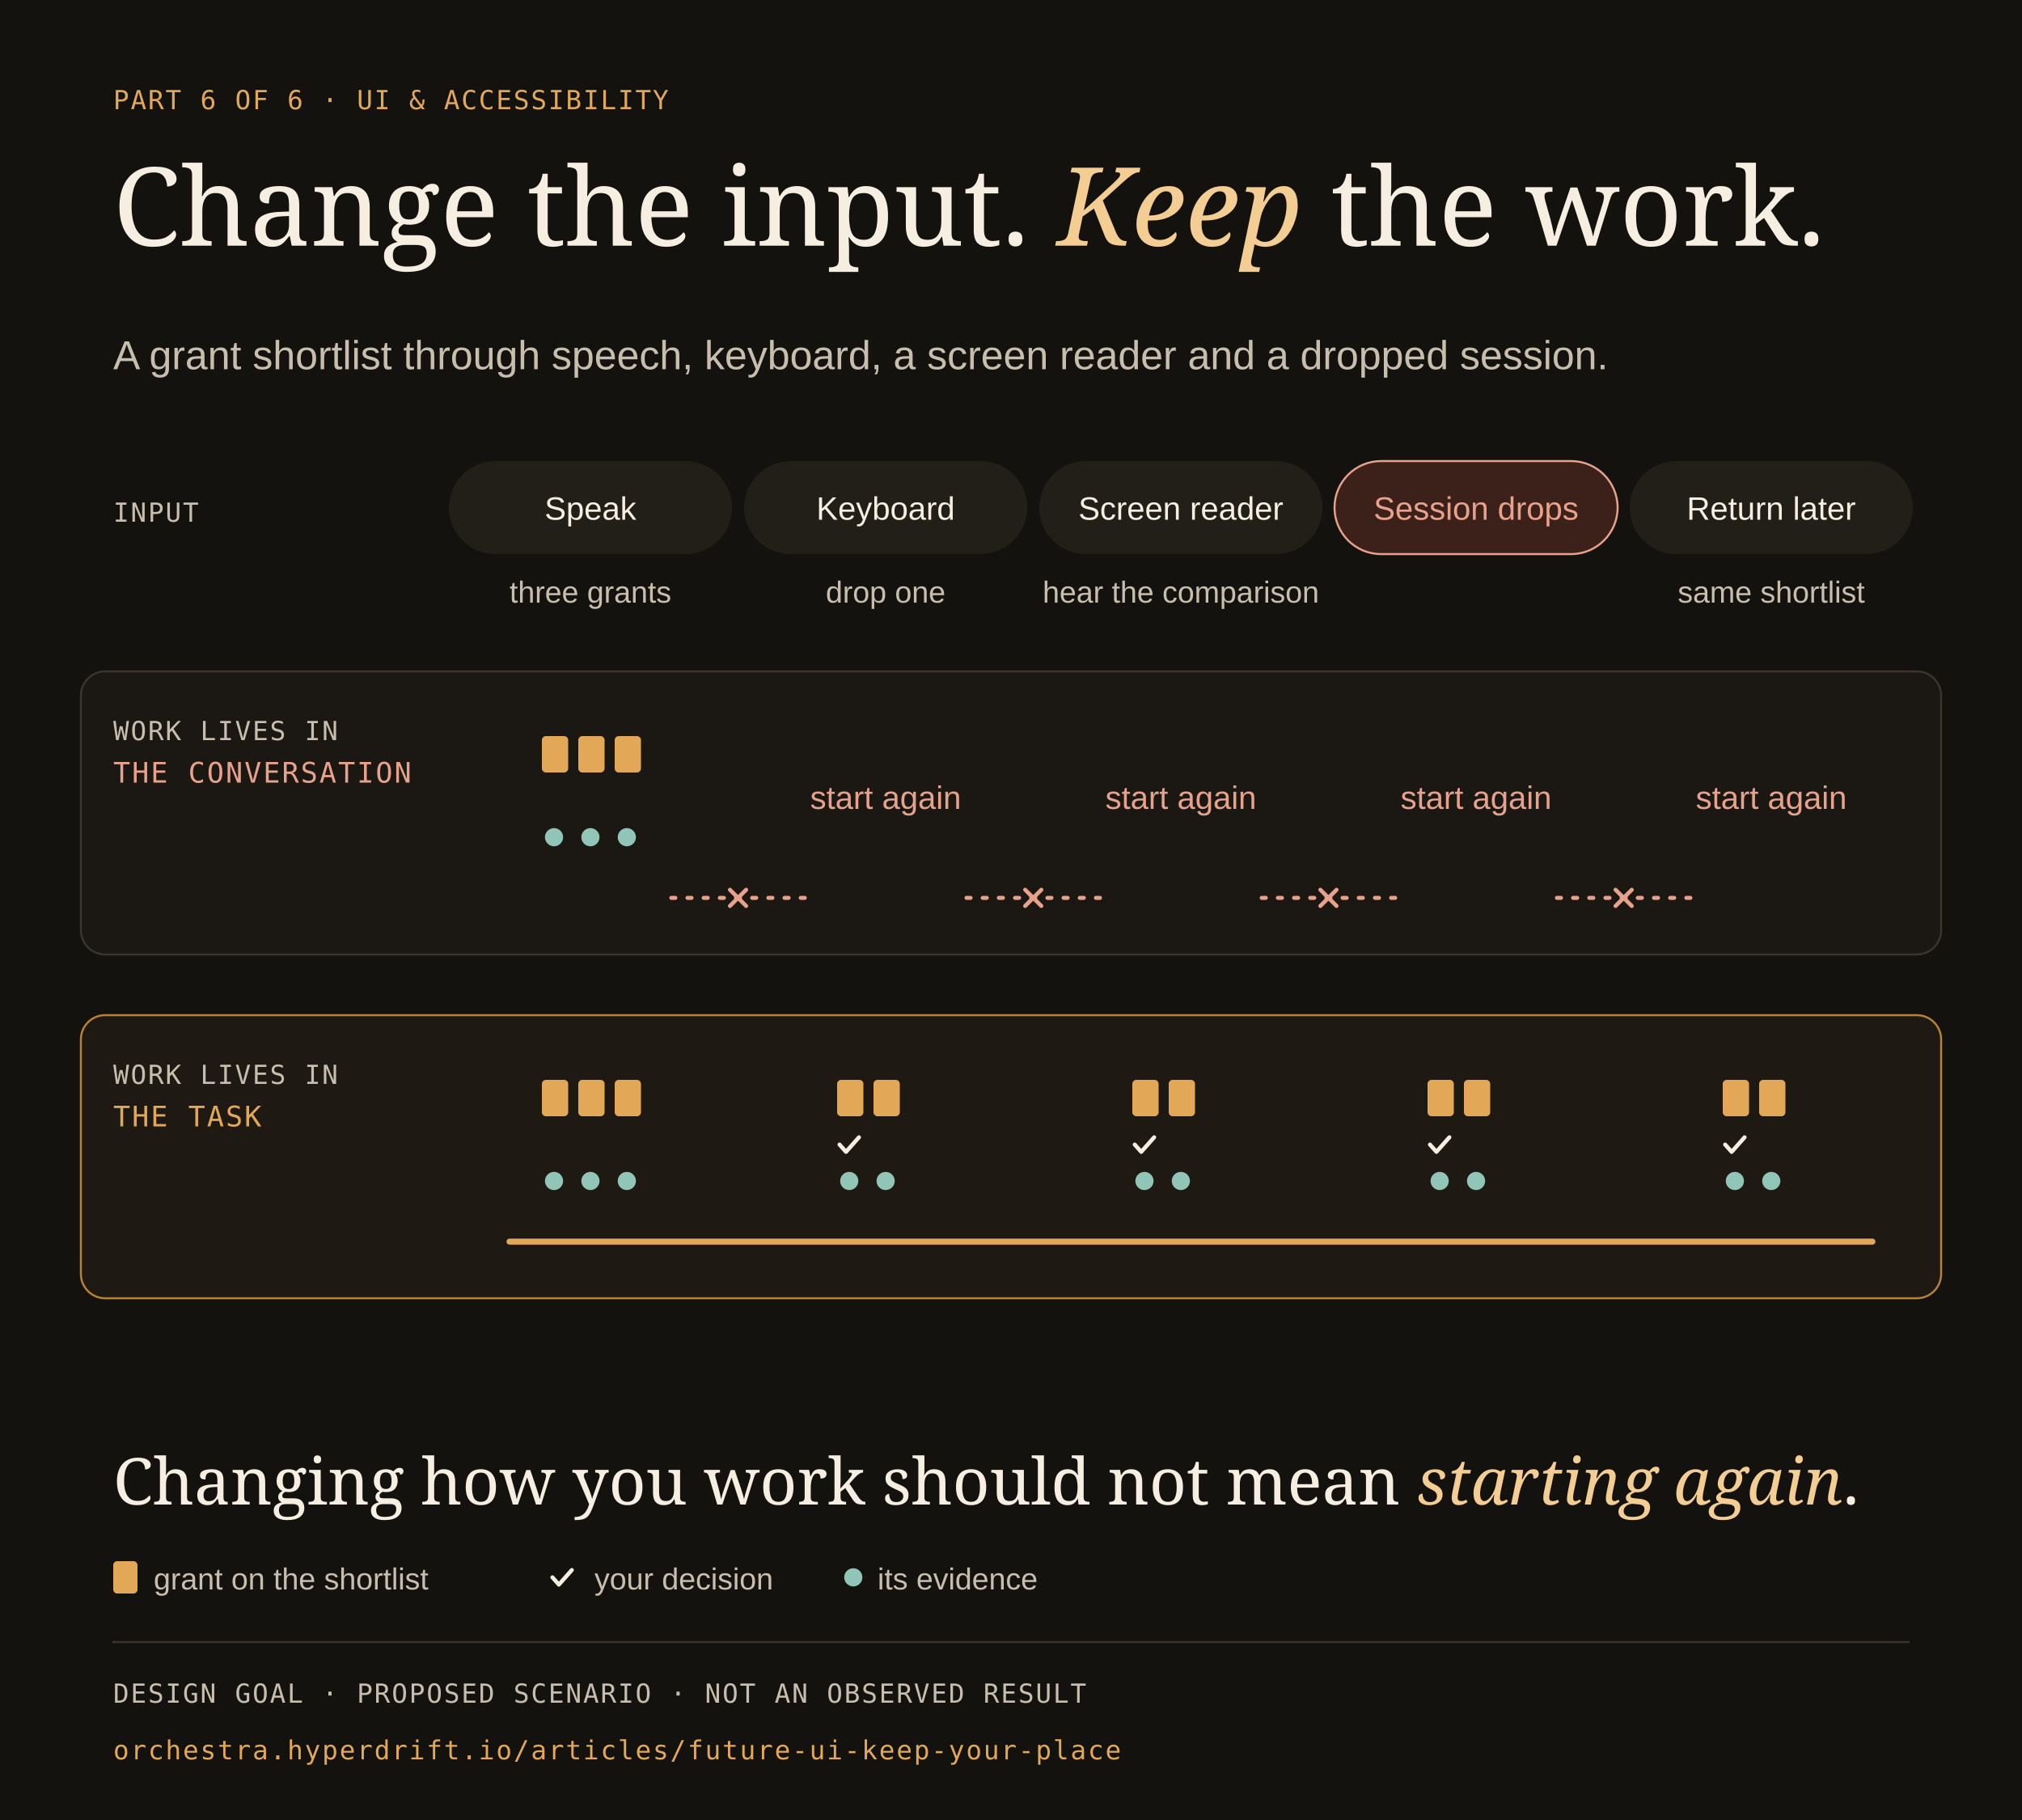
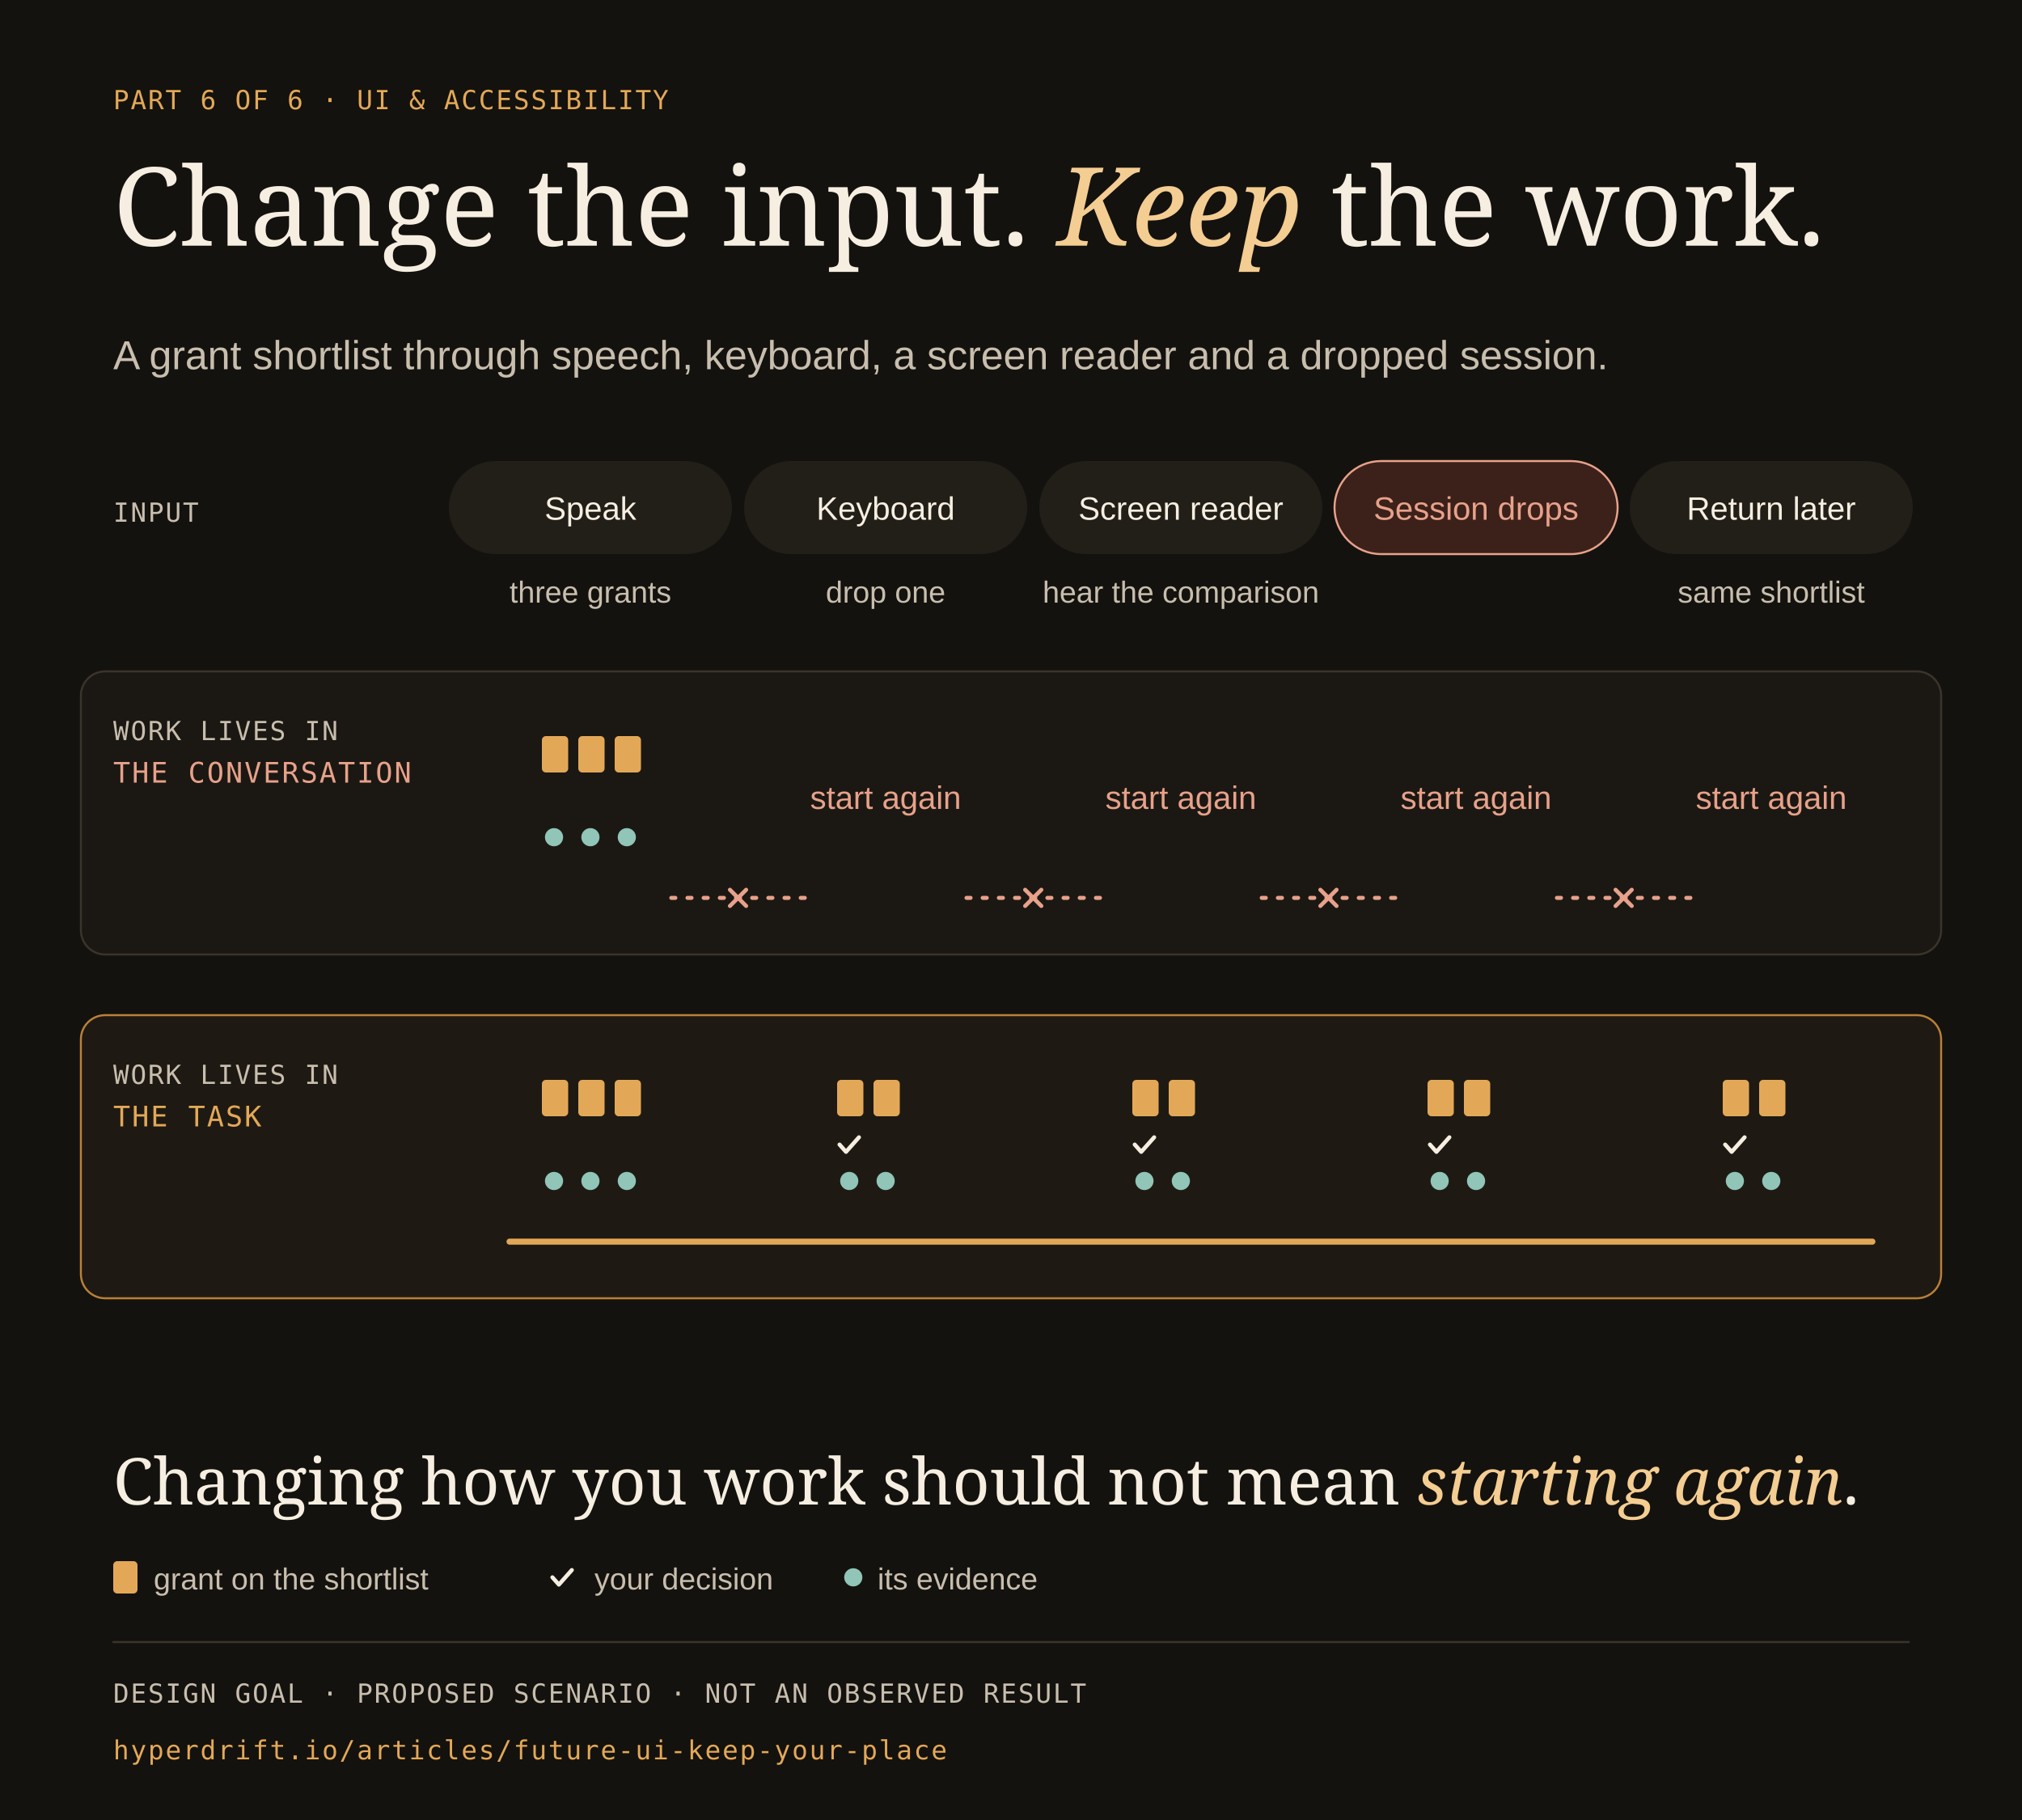
<svg xmlns="http://www.w3.org/2000/svg" width="1000" height="900" viewBox="0 0 1000 900" role="img" aria-labelledby="continuity-title continuity-desc">
  <style>.x-d{font-family:'Cormorant Garamond',Georgia,serif;font-weight:500}.x-i{font-family:'Cormorant Garamond',Georgia,serif;font-weight:500;font-style:italic}.x-s{font-family:'IBM Plex Sans','Helvetica Neue',Arial,sans-serif}.x-m{font-family:'IBM Plex Mono',Menlo,monospace;letter-spacing:.06em}</style>
  <rect width="1000" height="900" fill="#14120e" />
  <text x="56" y="54" class="x-m" font-size="13" fill="#e3a857" text-anchor="start">PART 6 OF 6 · UI &amp; ACCESSIBILITY</text>
  <text x="56" y="121.5" class="x-d" font-size="54" fill="#f6eee1" text-anchor="start">Change the input. <tspan fill="#f4cd92" class="x-i">Keep</tspan> the work.</text>
  <text x="56" y="182.58" class="x-s" font-size="20" fill="#c8beae" text-anchor="start">A grant shortlist through speech, keyboard, a screen reader and a dropped session.</text>
  <text x="56" y="258" class="x-m" font-size="13" fill="#c8beae" text-anchor="start">INPUT</text>
  <rect x="222" y="228" width="140" height="46" rx="23" fill="#221e18" />
  <text x="292" y="257" class="x-s" font-size="16" fill="#f6eee1" text-anchor="middle">Speak</text>
  <text x="292" y="298" class="x-s" font-size="15" fill="#c8beae" text-anchor="middle">three grants</text>
  <rect x="368" y="228" width="140" height="46" rx="23" fill="#221e18" />
  <text x="438" y="257" class="x-s" font-size="16" fill="#f6eee1" text-anchor="middle">Keyboard</text>
  <text x="438" y="298" class="x-s" font-size="15" fill="#c8beae" text-anchor="middle">drop one</text>
  <rect x="514" y="228" width="140" height="46" rx="23" fill="#221e18" />
  <text x="584" y="257" class="x-s" font-size="16" fill="#f6eee1" text-anchor="middle">Screen reader</text>
  <text x="584" y="298" class="x-s" font-size="15" fill="#c8beae" text-anchor="middle">hear the comparison</text>
  <rect x="660" y="228" width="140" height="46" rx="23" fill="#3b211a" stroke="#e8a18a" stroke-width="1" />
  <text x="730" y="257" class="x-s" font-size="16" fill="#e8a18a" text-anchor="middle">Session drops</text>
  <rect x="806" y="228" width="140" height="46" rx="23" fill="#221e18" />
  <text x="876" y="257" class="x-s" font-size="16" fill="#f6eee1" text-anchor="middle">Return later</text>
  <text x="876" y="298" class="x-s" font-size="15" fill="#c8beae" text-anchor="middle">same shortlist</text>
  <rect x="40" y="332" width="920" height="140" rx="12" fill="#1b1813" stroke="#3a342b" stroke-width="1" />
  <text x="56" y="366" class="x-m" font-size="13" fill="#c8beae" text-anchor="start">WORK LIVES IN</text>
  <text x="56" y="387" class="x-m" font-size="14" fill="#e8a18a" text-anchor="start">THE CONVERSATION</text>
  <path d="M332 444L398 444" fill="none" stroke="#e8a18a" stroke-width="2" stroke-linecap="round" stroke-linejoin="round" stroke-dasharray="2 6" />
  <path d="M361 440l8 8M369 440l-8 8" fill="none" stroke="#e8a18a" stroke-width="2" stroke-linecap="round" stroke-linejoin="round" />
  <path d="M478 444L544 444" fill="none" stroke="#e8a18a" stroke-width="2" stroke-linecap="round" stroke-linejoin="round" stroke-dasharray="2 6" />
  <path d="M507 440l8 8M515 440l-8 8" fill="none" stroke="#e8a18a" stroke-width="2" stroke-linecap="round" stroke-linejoin="round" />
  <path d="M624 444L690 444" fill="none" stroke="#e8a18a" stroke-width="2" stroke-linecap="round" stroke-linejoin="round" stroke-dasharray="2 6" />
  <path d="M653 440l8 8M661 440l-8 8" fill="none" stroke="#e8a18a" stroke-width="2" stroke-linecap="round" stroke-linejoin="round" />
  <path d="M770 444L836 444" fill="none" stroke="#e8a18a" stroke-width="2" stroke-linecap="round" stroke-linejoin="round" stroke-dasharray="2 6" />
  <path d="M799 440l8 8M807 440l-8 8" fill="none" stroke="#e8a18a" stroke-width="2" stroke-linecap="round" stroke-linejoin="round" />
  <rect x="268" y="364" width="13" height="18" rx="2" fill="#e3a857" />
  <rect x="286" y="364" width="13" height="18" rx="2" fill="#e3a857" />
  <rect x="304" y="364" width="13" height="18" rx="2" fill="#e3a857" />
  <circle cx="274" cy="414" r="4.5" fill="#90c5b8" />
  <circle cx="292" cy="414" r="4.5" fill="#90c5b8" />
  <circle cx="310" cy="414" r="4.5" fill="#90c5b8" />
  <text x="438" y="400" class="x-s" font-size="16" fill="#e8a18a" text-anchor="middle">start again</text>
  <text x="584" y="400" class="x-s" font-size="16" fill="#e8a18a" text-anchor="middle">start again</text>
  <text x="730" y="400" class="x-s" font-size="16" fill="#e8a18a" text-anchor="middle">start again</text>
  <text x="876" y="400" class="x-s" font-size="16" fill="#e8a18a" text-anchor="middle">start again</text>
  <rect x="40" y="502" width="920" height="140" rx="12" fill="#1e1a13" stroke="#b98038" stroke-width="1" />
  <text x="56" y="536" class="x-m" font-size="13" fill="#c8beae" text-anchor="start">WORK LIVES IN</text>
  <text x="56" y="557" class="x-m" font-size="14" fill="#e3a857" text-anchor="start">THE TASK</text>
  <path d="M252 614L926 614" fill="none" stroke="#e3a857" stroke-width="3" stroke-linecap="round" stroke-linejoin="round" />
  <rect x="268" y="534" width="13" height="18" rx="2" fill="#e3a857" />
  <rect x="286" y="534" width="13" height="18" rx="2" fill="#e3a857" />
  <rect x="304" y="534" width="13" height="18" rx="2" fill="#e3a857" />
  <circle cx="274" cy="584" r="4.5" fill="#90c5b8" />
  <circle cx="292" cy="584" r="4.5" fill="#90c5b8" />
  <circle cx="310" cy="584" r="4.5" fill="#90c5b8" />
  <rect x="414" y="534" width="13" height="18" rx="2" fill="#e3a857" />
  <rect x="432" y="534" width="13" height="18" rx="2" fill="#e3a857" />
  <path d="M415.2 566l3.2 3.6l6.4 -7.2" fill="none" stroke="#f6eee1" stroke-width="2" stroke-linecap="round" stroke-linejoin="round" />
  <circle cx="420" cy="584" r="4.5" fill="#90c5b8" />
  <circle cx="438" cy="584" r="4.5" fill="#90c5b8" />
  <rect x="560" y="534" width="13" height="18" rx="2" fill="#e3a857" />
  <rect x="578" y="534" width="13" height="18" rx="2" fill="#e3a857" />
  <path d="M561.2 566l3.2 3.6l6.4 -7.2" fill="none" stroke="#f6eee1" stroke-width="2" stroke-linecap="round" stroke-linejoin="round" />
  <circle cx="566" cy="584" r="4.5" fill="#90c5b8" />
  <circle cx="584" cy="584" r="4.5" fill="#90c5b8" />
  <rect x="706" y="534" width="13" height="18" rx="2" fill="#e3a857" />
  <rect x="724" y="534" width="13" height="18" rx="2" fill="#e3a857" />
  <path d="M707.2 566l3.2 3.6l6.4 -7.2" fill="none" stroke="#f6eee1" stroke-width="2" stroke-linecap="round" stroke-linejoin="round" />
  <circle cx="712" cy="584" r="4.5" fill="#90c5b8" />
  <circle cx="730" cy="584" r="4.5" fill="#90c5b8" />
  <rect x="852" y="534" width="13" height="18" rx="2" fill="#e3a857" />
  <rect x="870" y="534" width="13" height="18" rx="2" fill="#e3a857" />
  <path d="M853.2 566l3.2 3.6l6.4 -7.2" fill="none" stroke="#f6eee1" stroke-width="2" stroke-linecap="round" stroke-linejoin="round" />
  <circle cx="858" cy="584" r="4.5" fill="#90c5b8" />
  <circle cx="876" cy="584" r="4.5" fill="#90c5b8" />
  <text x="56" y="744" class="x-d" font-size="32" fill="#f6eee1" text-anchor="start">Changing how you work should not mean <tspan fill="#f4cd92" class="x-i">starting again</tspan>.</text>
  <rect x="56" y="772" width="12" height="16" rx="2" fill="#e3a857" />
  <text x="76" y="786" class="x-s" font-size="15" fill="#c8beae" text-anchor="start">grant on the shortlist</text>
  <path d="M273.2 780l3.2 3.6l6.4 -7.2" fill="none" stroke="#f6eee1" stroke-width="2" stroke-linecap="round" stroke-linejoin="round" />
  <text x="294" y="786" class="x-s" font-size="15" fill="#c8beae" text-anchor="start">your decision</text>
  <circle cx="422" cy="780" r="4.5" fill="#90c5b8" />
  <text x="434" y="786" class="x-s" font-size="15" fill="#c8beae" text-anchor="start">its evidence</text>
  <path d="M56 812L944 812" fill="none" stroke="#3a342b" stroke-width="1" stroke-linecap="round" stroke-linejoin="round" />
  <text x="56" y="842" class="x-m" font-size="13" fill="#c8beae" text-anchor="start">DESIGN GOAL · PROPOSED SCENARIO · NOT AN OBSERVED RESULT</text>
-   <text x="56" y="870" class="x-m" font-size="13" fill="#e3a857" text-anchor="start">orchestra.hyperdrift.io/articles/future-ui-keep-your-place</text>
+   <text x="56" y="870" class="x-m" font-size="13" fill="#e3a857" text-anchor="start">hyperdrift.io/articles/future-ui-keep-your-place</text>
</svg>
